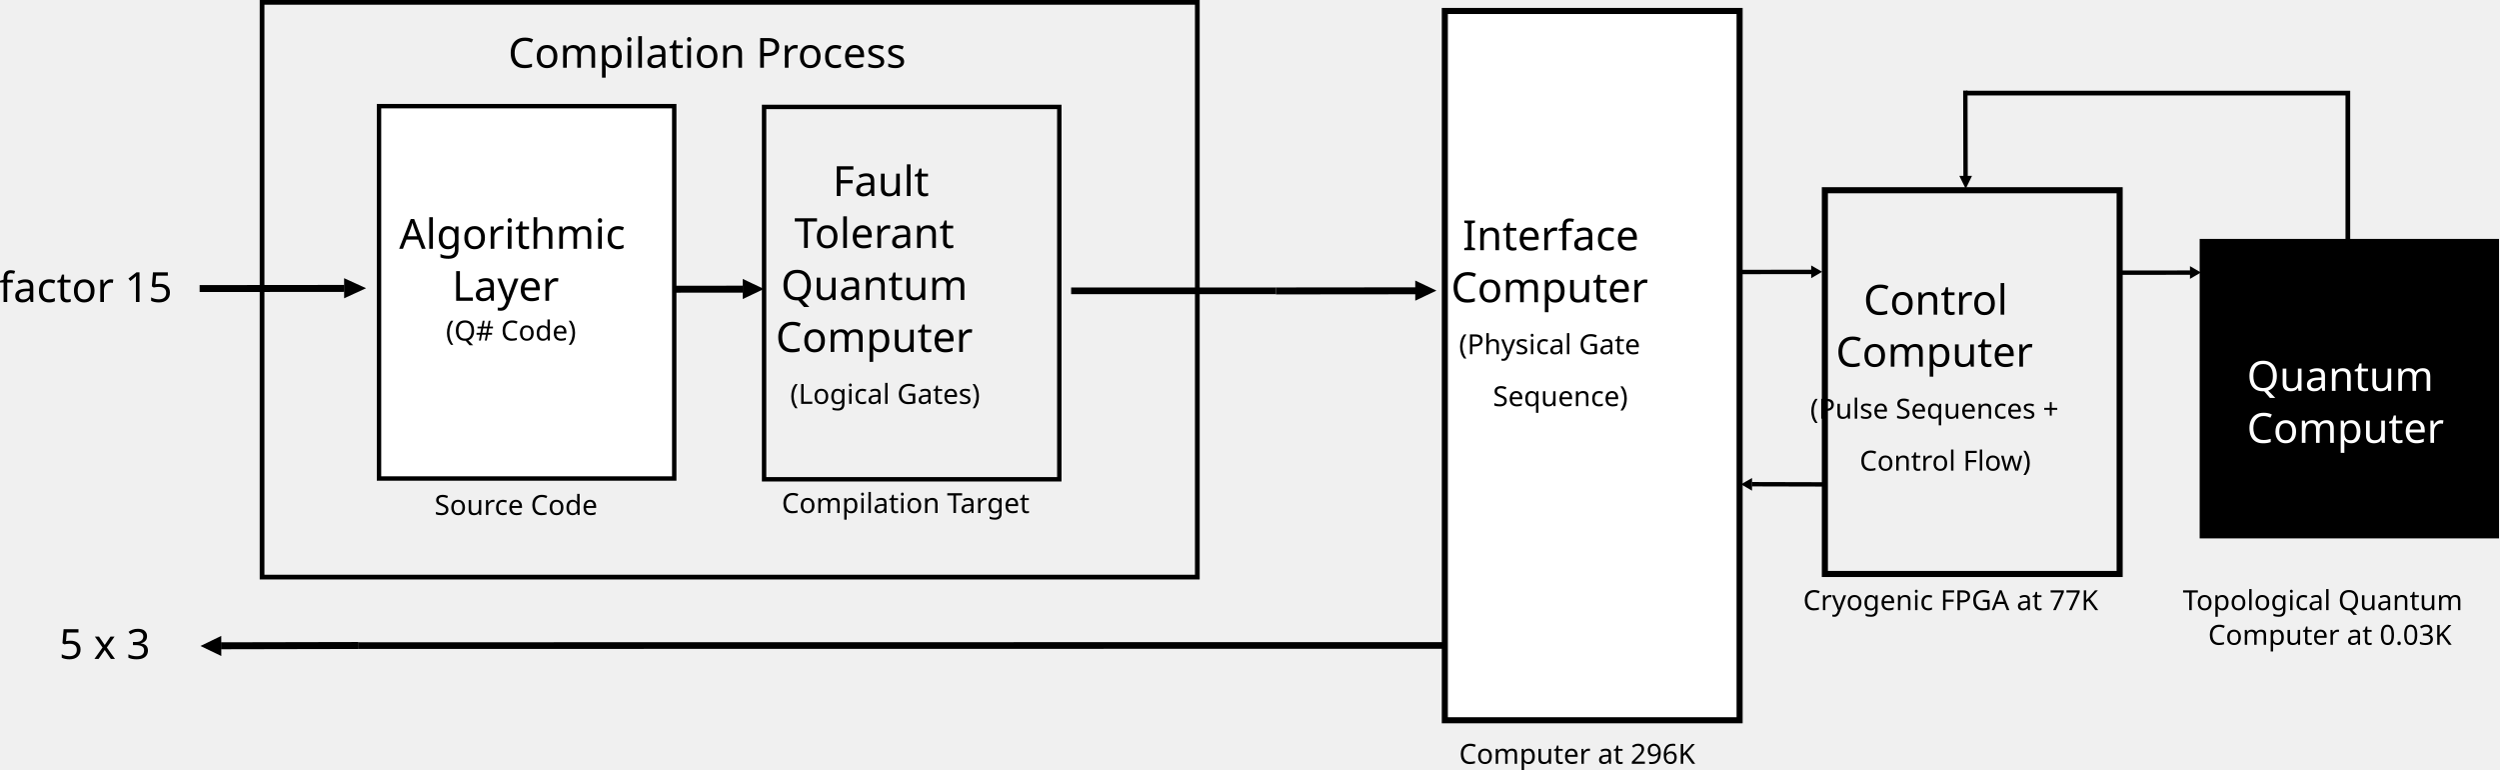
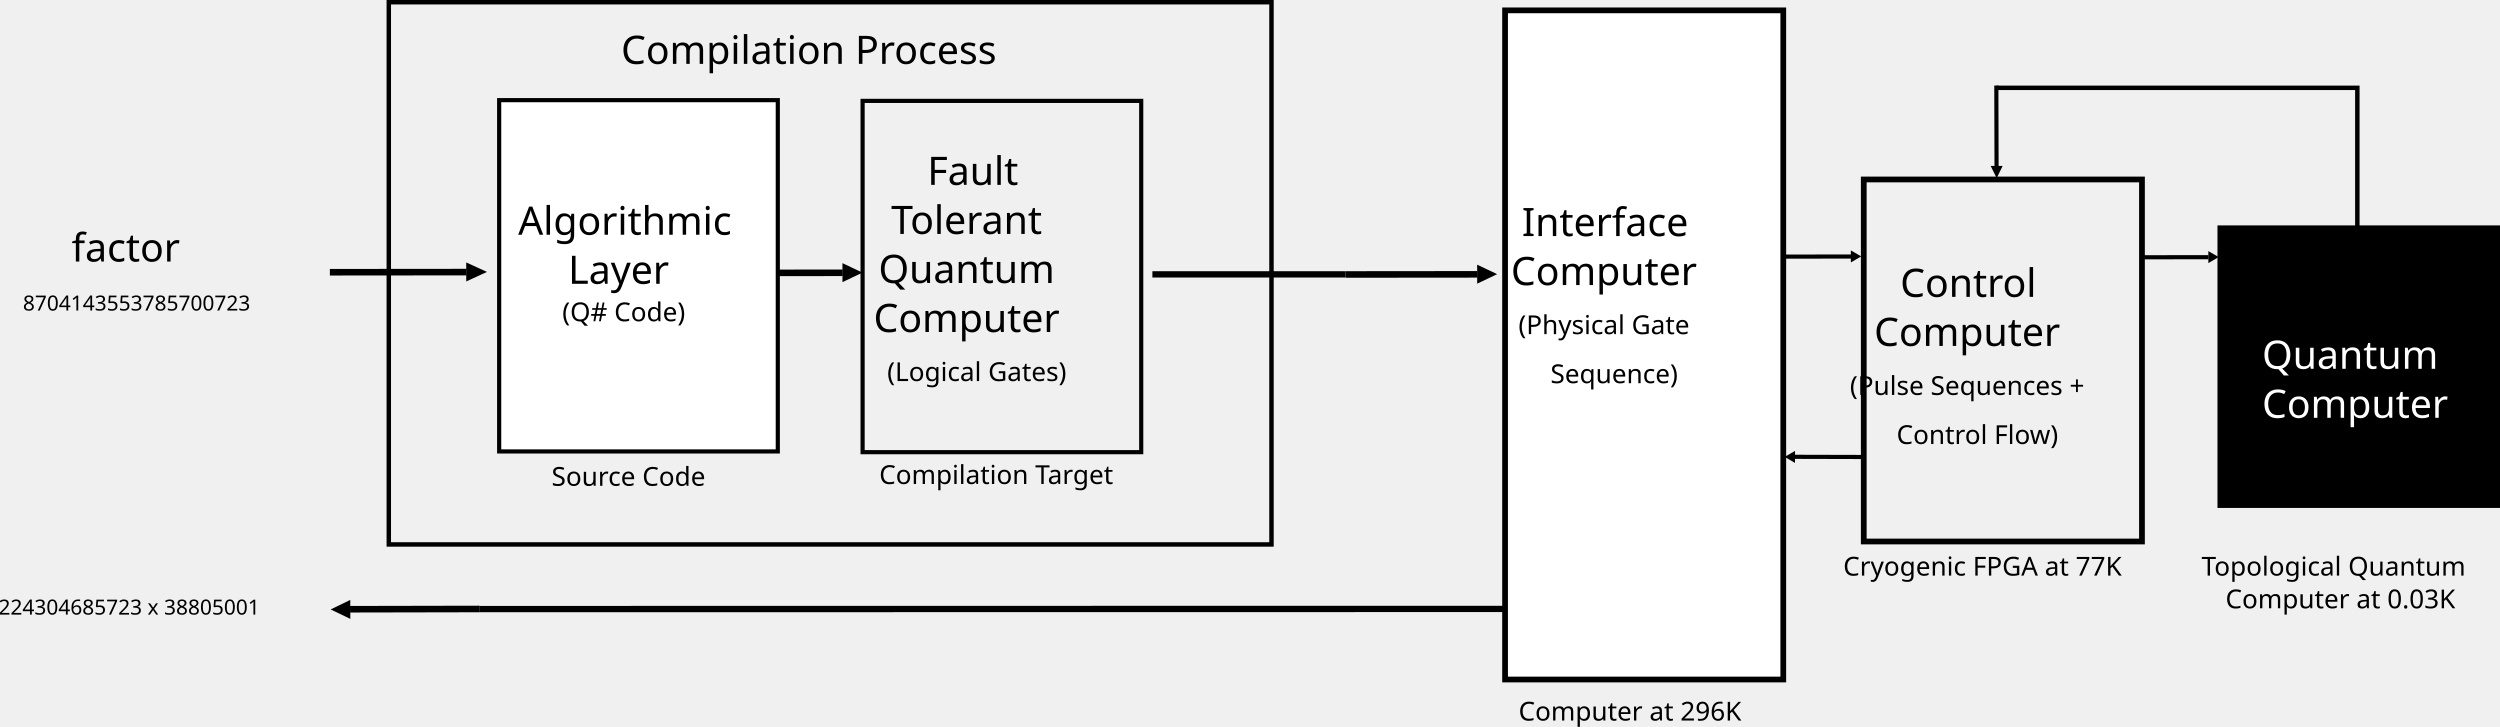
- <svg xmlns="http://www.w3.org/2000/svg" width="1272.54mm" height="391.713mm" viewBox="0 0 1272.54 391.713" version="1.1" id="svg8">
+ <svg xmlns="http://www.w3.org/2000/svg" width="1348.858mm" height="391.713mm" viewBox="0 0 1348.858 391.713" version="1.1" id="svg8">
  <defs id="defs2" />
-   <g id="layer1" transform="translate(803.2277,54.28157)">
+   <g id="layer1" transform="translate(879.5459,54.28157)">
    <g id="g4870" transform="matrix(0.9829393,0,0,1,1.561623,0)">
      <g id="g4905" transform="translate(-394.4389,-58.6694)">
        <g id="g9247-7-5-0-4" transform="matrix(-0.00126495,-0.5167689,0.6281952,-0.00124559,-407.7969,181.2356)" style="fill:#000000">
          <g id="g9251-2-8-0-0" transform="matrix(0.9473803,0,0,0.9473803,144.3391,55.20963)" style="fill:#000000">
            <path style="fill:#000000;stroke-width:2;stroke-miterlimit:4;stroke-dasharray:none;stroke-dashoffset:0" id="path9241-0-7-7-9" d="m -518.213,66.501 55.981,-15 55.981,-15 -15,55.981 -15,55.981 -40.981,-40.981 z" transform="matrix(-0.1743611,-0.0467199,0.0467199,-0.1743611,-546.1268,93.34778)" />
            <rect style="fill:#000000;stroke-width:3.093;stroke-miterlimit:4;stroke-dasharray:none;stroke-dashoffset:0" id="rect9243-5-6-0-5" width="7.233" height="119.44" x="-466.56" y="105.744" />
          </g>
        </g>
        <path style="fill:none;stroke:#000000;stroke-width:3.4;stroke-linecap:butt;stroke-linejoin:miter;stroke-miterlimit:4;stroke-dasharray:none;stroke-opacity:1" d="m -238.841,333.01 711.963,-0.102" id="path4815-3" />
      </g>
    </g>
    <g id="g9247-7-5" transform="matrix(7.4326979e-4,0.5167699,-0.6281962,6.1143092e-4,-327.0331,244.8677)" style="fill:#000000">
      <g id="g9251-2-8" transform="matrix(0.9473803,0,0,0.9473803,144.3391,55.20963)" style="fill:#000000">
        <path style="fill:#000000;stroke-width:2;stroke-miterlimit:4;stroke-dasharray:none;stroke-dashoffset:0" id="path9241-0-7" d="m -518.213,66.501 55.981,-15 55.981,-15 -15,55.981 -15,55.981 -40.981,-40.981 z" transform="matrix(-0.1743611,-0.0467199,0.0467199,-0.1743611,-546.1268,93.34778)" />
        <rect style="fill:#000000;stroke-width:3.093;stroke-miterlimit:4;stroke-dasharray:none;stroke-dashoffset:0" id="rect9243-5-6" width="7.233" height="119.44" x="-466.56" y="105.744" />
      </g>
    </g>
    <g id="g102">
      <g transform="translate(284.9941,-4.90344)" id="g4542">
        <rect style="fill:#000000;fill-opacity:1;stroke:#000000;stroke-width:2;stroke-miterlimit:4;stroke-dasharray:none;stroke-opacity:1" id="rect4508" width="150.435" height="150.435" x="32.884" y="73.238" />
        <text xml:space="preserve" style="font-style:normal;font-weight:normal;font-size:10.583px;line-height:1.25;font-family:sans-serif;letter-spacing:0px;word-spacing:0px;fill:#ffffff;fill-opacity:1;stroke:none;stroke-width:0.265" x="55.94" y="149.589" id="text4512">
          <tspan id="tspan4510" x="55.94" y="149.589" style="font-style:normal;font-variant:normal;font-weight:normal;font-stretch:normal;font-size:21.167px;font-family:sans-serif;-inkscape-font-specification:'sans-serif, Normal';font-variant-ligatures:normal;font-variant-caps:normal;font-variant-numeric:normal;font-feature-settings:normal;text-align:start;writing-mode:lr-tb;text-anchor:start;fill:#ffffff;stroke-width:0.265">Quantum </tspan>
          <tspan x="55.94" y="176.048" style="font-style:normal;font-variant:normal;font-weight:normal;font-stretch:normal;font-size:21.167px;font-family:sans-serif;-inkscape-font-specification:'sans-serif, Normal';font-variant-ligatures:normal;font-variant-caps:normal;font-variant-numeric:normal;font-feature-settings:normal;text-align:start;writing-mode:lr-tb;text-anchor:start;fill:#ffffff;stroke-width:0.265" id="tspan104">Computer</tspan>
        </text>
      </g>
      <flowRoot xml:space="preserve" id="flowRoot106" style="font-style:normal;font-weight:normal;font-size:40px;line-height:1.25;font-family:sans-serif;letter-spacing:0px;word-spacing:0px;fill:#000000;fill-opacity:1;stroke:none" transform="scale(0.2645833)">
        <flowRegion id="flowRegion108">
          <rect id="rect110" width="13.646" height="61.406" x="1350.924" y="426.589" />
        </flowRegion>
        <flowPara id="flowPara112" />
      </flowRoot>
    </g>
-     <text xml:space="preserve" style="font-style:normal;font-variant:normal;font-weight:normal;font-stretch:normal;font-size:21.167px;line-height:1.25;font-family:sans-serif;-inkscape-font-specification:'sans-serif, Normal';font-variant-ligatures:normal;font-variant-caps:normal;font-variant-numeric:normal;font-feature-settings:normal;text-align:start;letter-spacing:0px;word-spacing:0px;writing-mode:lr-tb;text-anchor:start;fill:#000000;fill-opacity:1;stroke:none;stroke-width:0.265" x="-803.713" y="99.451" id="text4516">
-       <tspan id="tspan4514" x="-803.713" y="99.451" style="font-style:normal;font-variant:normal;font-weight:normal;font-stretch:normal;font-size:21.167px;font-family:sans-serif;-inkscape-font-specification:'sans-serif, Normal';font-variant-ligatures:normal;font-variant-caps:normal;font-variant-numeric:normal;font-feature-settings:normal;text-align:start;writing-mode:lr-tb;text-anchor:start;stroke-width:0.265">factor 15</tspan>
+     <text xml:space="preserve" style="font-style:normal;font-variant:normal;font-weight:normal;font-stretch:normal;font-size:21.167px;line-height:1.25;font-family:sans-serif;-inkscape-font-specification:'sans-serif, Normal';font-variant-ligatures:normal;font-variant-caps:normal;font-variant-numeric:normal;font-feature-settings:normal;text-align:start;letter-spacing:0px;word-spacing:0px;writing-mode:lr-tb;text-anchor:start;fill:#000000;fill-opacity:1;stroke:none;stroke-width:0.265" x="-792.416" y="86.815" id="text4516">
+       <tspan id="tspan4514" x="-792.416" y="86.815" style="font-style:normal;font-variant:normal;font-weight:normal;font-stretch:normal;font-size:21.167px;font-family:sans-serif;-inkscape-font-specification:'sans-serif, Normal';font-variant-ligatures:normal;font-variant-caps:normal;font-variant-numeric:normal;font-feature-settings:normal;text-align:center;writing-mode:lr-tb;text-anchor:middle;stroke-width:0.265">factor</tspan>
+       <tspan x="-790.619" y="113.273" style="font-style:normal;font-variant:normal;font-weight:normal;font-stretch:normal;font-size:11.289px;font-family:sans-serif;-inkscape-font-specification:'sans-serif, Normal';font-variant-ligatures:normal;font-variant-caps:normal;font-variant-numeric:normal;font-feature-settings:normal;text-align:center;writing-mode:lr-tb;text-anchor:middle;stroke-width:0.265" id="tspan97">8704143553785700723 </tspan>
    </text>
    <rect style="fill:#ffffff;fill-opacity:1;stroke:#000000;stroke-width:3.094;stroke-miterlimit:4;stroke-dasharray:none;stroke-opacity:1" id="rect4508-5" width="150.107" height="361.038" x="-67.494" y="-48.695" />
    <rect style="fill:none;fill-opacity:1;stroke:#000000;stroke-width:3.1;stroke-miterlimit:4;stroke-dasharray:none;stroke-opacity:1" id="rect4508-5-3" width="150.107" height="195.33" x="126.03" y="42.552" />
    <g id="g9247" transform="matrix(3.8582287e-4,0.3260902,-0.3260902,3.8582287e-4,169.9236,180.0166)" style="fill:#000000">
      <g id="g9251" transform="matrix(0.9473803,0,0,0.9473803,144.3391,55.20963)" style="fill:#000000">
        <path style="fill:#000000;stroke-width:2;stroke-miterlimit:4;stroke-dasharray:none;stroke-dashoffset:0" id="path9241" d="m -518.213,66.501 55.981,-15 55.981,-15 -15,55.981 -15,55.981 -40.981,-40.981 z" transform="matrix(-0.1743611,-0.0467199,0.0467199,-0.1743611,-546.1268,93.34778)" />
        <rect style="fill:#000000;stroke-width:3.093;stroke-miterlimit:4;stroke-dasharray:none;stroke-dashoffset:0" id="rect9243" width="7.233" height="119.44" x="-466.56" y="105.744" />
      </g>
    </g>
    <g id="g9247-5" transform="matrix(3.8582335e-4,0.3260902,-0.3260902,3.8582335e-4,362.8029,180.3724)" style="fill:#000000">
      <g id="g9251-1" transform="matrix(0.9473803,0,0,0.9473803,144.3391,55.20963)" style="fill:#000000">
        <path style="fill:#000000;stroke-width:2;stroke-miterlimit:4;stroke-dasharray:none;stroke-dashoffset:0" id="path9241-3" d="m -518.213,66.501 55.981,-15 55.981,-15 -15,55.981 -15,55.981 -40.981,-40.981 z" transform="matrix(-0.1743611,-0.0467199,0.0467199,-0.1743611,-546.1268,93.34778)" />
        <rect style="fill:#000000;stroke-width:3.093;stroke-miterlimit:4;stroke-dasharray:none;stroke-dashoffset:0" id="rect9243-1" width="7.233" height="119.44" x="-466.56" y="105.744" />
      </g>
    </g>
    <path style="fill:none;stroke:#000000;stroke-width:2.4;stroke-linecap:butt;stroke-linejoin:miter;stroke-miterlimit:4;stroke-dasharray:none;stroke-opacity:1" d="M 392.339,67.946 V -6.893 H 198.06" id="path4601" />
    <g id="g9247-5-2" transform="matrix(-0.3260888,0.00121251,-0.00102916,-0.3841833,101.8895,95.37581)" style="fill:#000000">
      <g id="g9251-1-0" transform="matrix(0.9473803,0,0,0.9473803,144.3391,55.20963)" style="fill:#000000">
        <path style="fill:#000000;stroke-width:2;stroke-miterlimit:4;stroke-dasharray:none;stroke-dashoffset:0" id="path9241-3-2" d="m -518.213,66.501 55.981,-15 55.981,-15 -15,55.981 -15,55.981 -40.981,-40.981 z" transform="matrix(-0.1743611,-0.0467199,0.0467199,-0.1743611,-546.1268,93.34778)" />
        <rect style="fill:#000000;stroke-width:3.093;stroke-miterlimit:4;stroke-dasharray:none;stroke-dashoffset:0" id="rect9243-1-5" width="7.233" height="119.44" x="-466.56" y="105.744" />
      </g>
    </g>
    <rect style="fill:none;fill-opacity:1;stroke:#000000;stroke-width:2.244;stroke-miterlimit:4;stroke-dasharray:none;stroke-opacity:1" id="rect4508-5-0" width="150.332" height="189.535" x="-414.14" y="0.15" />
    <rect style="fill:#ffffff;fill-opacity:1;stroke:#000000;stroke-width:2.244;stroke-miterlimit:4;stroke-dasharray:none;stroke-opacity:1" id="rect4508-5-0-5" width="150.332" height="189.535" x="-610.226" y="-0.247" />
    <text xml:space="preserve" style="font-style:normal;font-variant:normal;font-weight:normal;font-stretch:normal;font-size:21.167px;line-height:1.25;font-family:sans-serif;-inkscape-font-specification:'sans-serif, Normal';font-variant-ligatures:normal;font-variant-caps:normal;font-variant-numeric:normal;font-feature-settings:normal;text-align:center;letter-spacing:0px;word-spacing:0px;writing-mode:lr-tb;text-anchor:middle;fill:#000000;fill-opacity:1;stroke:none;stroke-width:0.265" x="-338.758" y="45.475" id="text4659">
      <tspan x="-335.389" y="45.475" style="font-style:normal;font-variant:normal;font-weight:normal;font-stretch:normal;font-size:21.167px;font-family:sans-serif;-inkscape-font-specification:'sans-serif, Normal';font-variant-ligatures:normal;font-variant-caps:normal;font-variant-numeric:normal;font-feature-settings:normal;text-align:center;writing-mode:lr-tb;text-anchor:middle;stroke-width:0.265" id="tspan116"> Fault </tspan>
      <tspan x="-338.758" y="71.933" style="font-style:normal;font-variant:normal;font-weight:normal;font-stretch:normal;font-size:21.167px;font-family:sans-serif;-inkscape-font-specification:'sans-serif, Normal';font-variant-ligatures:normal;font-variant-caps:normal;font-variant-numeric:normal;font-feature-settings:normal;text-align:center;writing-mode:lr-tb;text-anchor:middle;stroke-width:0.265" id="tspan120">Tolerant</tspan>
      <tspan x="-338.758" y="98.392" style="font-style:normal;font-variant:normal;font-weight:normal;font-stretch:normal;font-size:21.167px;font-family:sans-serif;-inkscape-font-specification:'sans-serif, Normal';font-variant-ligatures:normal;font-variant-caps:normal;font-variant-numeric:normal;font-feature-settings:normal;text-align:center;writing-mode:lr-tb;text-anchor:middle;stroke-width:0.265" id="tspan122">Quantum</tspan>
      <tspan x="-338.758" y="124.85" style="font-style:normal;font-variant:normal;font-weight:normal;font-stretch:normal;font-size:21.167px;font-family:sans-serif;-inkscape-font-specification:'sans-serif, Normal';font-variant-ligatures:normal;font-variant-caps:normal;font-variant-numeric:normal;font-feature-settings:normal;text-align:center;writing-mode:lr-tb;text-anchor:middle;stroke-width:0.265" id="tspan86">Computer</tspan>
      <tspan x="-338.758" y="151.308" style="font-style:normal;font-variant:normal;font-weight:normal;font-stretch:normal;font-size:14.111px;font-family:sans-serif;-inkscape-font-specification:'sans-serif, Normal';font-variant-ligatures:normal;font-variant-caps:normal;font-variant-numeric:normal;font-feature-settings:normal;text-align:center;writing-mode:lr-tb;text-anchor:middle;stroke-width:0.265" id="tspan4686">(Logical Gates)</tspan>
    </text>
    <text xml:space="preserve" style="font-style:normal;font-variant:normal;font-weight:normal;font-stretch:normal;font-size:21.167px;line-height:1.25;font-family:sans-serif;-inkscape-font-specification:'sans-serif, Normal';font-variant-ligatures:normal;font-variant-caps:normal;font-variant-numeric:normal;font-feature-settings:normal;text-align:center;letter-spacing:0px;word-spacing:0px;writing-mode:lr-tb;text-anchor:middle;fill:#000000;fill-opacity:1;stroke:none;stroke-width:0.265" x="5.126" y="73.08" id="text4659-1">
      <tspan x="8.495" y="73.08" style="font-style:normal;font-variant:normal;font-weight:normal;font-stretch:normal;font-size:21.167px;font-family:sans-serif;-inkscape-font-specification:'sans-serif, Normal';font-variant-ligatures:normal;font-variant-caps:normal;font-variant-numeric:normal;font-feature-settings:normal;text-align:center;writing-mode:lr-tb;text-anchor:middle;stroke-width:0.265" id="tspan4661-8">Interface </tspan>
      <tspan x="5.126" y="99.539" style="font-style:normal;font-variant:normal;font-weight:normal;font-stretch:normal;font-size:21.167px;font-family:sans-serif;-inkscape-font-specification:'sans-serif, Normal';font-variant-ligatures:normal;font-variant-caps:normal;font-variant-numeric:normal;font-feature-settings:normal;text-align:center;writing-mode:lr-tb;text-anchor:middle;stroke-width:0.265" id="tspan88">Computer</tspan>
      <tspan x="5.126" y="125.997" style="font-style:normal;font-variant:normal;font-weight:normal;font-stretch:normal;font-size:14.111px;font-family:sans-serif;-inkscape-font-specification:'sans-serif, Normal';font-variant-ligatures:normal;font-variant-caps:normal;font-variant-numeric:normal;font-feature-settings:normal;text-align:center;writing-mode:lr-tb;text-anchor:middle;stroke-width:0.265" id="tspan4694">(Physical Gate</tspan>
      <tspan x="5.126" y="152.455" style="font-style:normal;font-variant:normal;font-weight:normal;font-stretch:normal;font-size:14.111px;font-family:sans-serif;-inkscape-font-specification:'sans-serif, Normal';font-variant-ligatures:normal;font-variant-caps:normal;font-variant-numeric:normal;font-feature-settings:normal;text-align:center;writing-mode:lr-tb;text-anchor:middle;stroke-width:0.265" id="tspan92">Sequence)</tspan>
    </text>
    <text xml:space="preserve" style="font-style:normal;font-variant:normal;font-weight:normal;font-stretch:normal;font-size:21.167px;line-height:1.25;font-family:sans-serif;-inkscape-font-specification:'sans-serif, Normal';font-variant-ligatures:normal;font-variant-caps:normal;font-variant-numeric:normal;font-feature-settings:normal;text-align:center;letter-spacing:0px;word-spacing:0px;writing-mode:lr-tb;text-anchor:middle;fill:#000000;fill-opacity:1;stroke:none;stroke-width:0.265" x="201.087" y="105.895" id="text4690">
      <tspan id="tspan4688" x="204.456" y="105.895" style="font-style:normal;font-variant:normal;font-weight:normal;font-stretch:normal;font-size:21.167px;font-family:sans-serif;-inkscape-font-specification:'sans-serif, Normal';font-variant-ligatures:normal;font-variant-caps:normal;font-variant-numeric:normal;font-feature-settings:normal;text-align:center;writing-mode:lr-tb;text-anchor:middle;stroke-width:0.265">Control </tspan>
      <tspan x="201.087" y="132.354" style="font-style:normal;font-variant:normal;font-weight:normal;font-stretch:normal;font-size:21.167px;font-family:sans-serif;-inkscape-font-specification:'sans-serif, Normal';font-variant-ligatures:normal;font-variant-caps:normal;font-variant-numeric:normal;font-feature-settings:normal;text-align:center;writing-mode:lr-tb;text-anchor:middle;stroke-width:0.265" id="tspan96">Computer</tspan>
      <tspan x="201.087" y="158.812" style="font-style:normal;font-variant:normal;font-weight:normal;font-stretch:normal;font-size:14.111px;font-family:sans-serif;-inkscape-font-specification:'sans-serif, Normal';font-variant-ligatures:normal;font-variant-caps:normal;font-variant-numeric:normal;font-feature-settings:normal;text-align:center;writing-mode:lr-tb;text-anchor:middle;stroke-width:0.265" id="tspan4692">(Pulse Sequences +</tspan>
      <tspan x="201.087" y="185.27" style="font-style:normal;font-variant:normal;font-weight:normal;font-stretch:normal;font-size:14.111px;font-family:sans-serif;-inkscape-font-specification:'sans-serif, Normal';font-variant-ligatures:normal;font-variant-caps:normal;font-variant-numeric:normal;font-feature-settings:normal;text-align:center;writing-mode:lr-tb;text-anchor:middle;stroke-width:0.265" id="tspan4862">Control Flow)</tspan>
    </text>
    <text xml:space="preserve" style="font-style:normal;font-weight:normal;font-size:10.583px;line-height:1.25;font-family:sans-serif;text-align:center;letter-spacing:0px;word-spacing:0px;text-anchor:middle;fill:#000000;fill-opacity:1;stroke:none;stroke-width:0.265" x="-536.132" y="72.368" id="text4659-6">
      <tspan x="-532.762" y="72.368" style="font-style:normal;font-variant:normal;font-weight:normal;font-stretch:normal;font-size:21.167px;font-family:sans-serif;-inkscape-font-specification:'sans-serif, Normal';font-variant-ligatures:normal;font-variant-caps:normal;font-variant-numeric:normal;font-feature-settings:normal;text-align:center;writing-mode:lr-tb;text-anchor:middle;stroke-width:0.265" id="tspan4686-6"> Algorithmic </tspan>
      <tspan x="-536.132" y="98.827" style="font-style:normal;font-variant:normal;font-weight:normal;font-stretch:normal;font-size:21.167px;font-family:sans-serif;-inkscape-font-specification:'sans-serif, Normal';font-variant-ligatures:normal;font-variant-caps:normal;font-variant-numeric:normal;font-feature-settings:normal;text-align:center;writing-mode:lr-tb;text-anchor:middle;stroke-width:0.265" id="tspan84">Layer</tspan>
      <tspan x="-536.132" y="119.043" style="font-style:normal;font-variant:normal;font-weight:normal;font-stretch:normal;font-size:14.111px;font-family:sans-serif;-inkscape-font-specification:'sans-serif, Normal';font-variant-ligatures:normal;font-variant-caps:normal;font-variant-numeric:normal;font-feature-settings:normal;text-align:center;writing-mode:lr-tb;text-anchor:middle;stroke-width:0.265" id="tspan4739">(Q# Code)</tspan>
    </text>
    <rect style="fill:none;fill-opacity:1;stroke:#000000;stroke-width:2.4;stroke-miterlimit:4;stroke-dasharray:none;stroke-opacity:1" id="rect4741" width="476.25" height="292.554" x="-669.774" y="-53.082" />
    <g id="g9247-7" transform="matrix(7.7076481e-4,0.5167699,-0.6514351,6.1143167e-4,-526.4032,244.4898)" style="fill:#000000">
      <g id="g9251-2" transform="matrix(0.9473803,0,0,0.9473803,144.3391,55.20963)" style="fill:#000000">
        <path style="fill:#000000;stroke-width:2;stroke-miterlimit:4;stroke-dasharray:none;stroke-dashoffset:0" id="path9241-0" d="m -518.213,66.501 55.981,-15 55.981,-15 -15,55.981 -15,55.981 -40.981,-40.981 z" transform="matrix(-0.1743611,-0.0467199,0.0467199,-0.1743611,-546.1268,93.34778)" />
        <rect style="fill:#000000;stroke-width:3.093;stroke-miterlimit:4;stroke-dasharray:none;stroke-dashoffset:0" id="rect9243-5" width="7.233" height="119.44" x="-466.56" y="105.744" />
      </g>
    </g>
    <g id="g4822">
      <g style="fill:#000000" transform="matrix(7.4327015e-4,0.5167699,-0.6281962,6.1143092e-4,15.41337,245.6994)" id="g9247-7-5-0">
        <g style="fill:#000000" transform="matrix(0.9473803,0,0,0.9473803,144.3391,55.20963)" id="g9251-2-8-0">
          <path transform="matrix(-0.1743611,-0.0467199,0.0467199,-0.1743611,-546.1268,93.34778)" d="m -518.213,66.501 55.981,-15 55.981,-15 -15,55.981 -15,55.981 -40.981,-40.981 z" id="path9241-0-7-7" style="fill:#000000;stroke-width:2;stroke-miterlimit:4;stroke-dasharray:none;stroke-dashoffset:0" />
          <rect y="105.744" x="-466.56" height="119.44" width="7.233" id="rect9243-5-6-0" style="fill:#000000;stroke-width:3.093;stroke-miterlimit:4;stroke-dasharray:none;stroke-dashoffset:0" />
        </g>
      </g>
      <path id="path4815" d="M -153.507,93.752 H -257.78" style="fill:none;stroke:#000000;stroke-width:3.4;stroke-linecap:butt;stroke-linejoin:miter;stroke-miterlimit:4;stroke-dasharray:none;stroke-opacity:1" />
    </g>
    <text xml:space="preserve" style="font-style:normal;font-variant:normal;font-weight:normal;font-stretch:normal;font-size:21.167px;line-height:1.25;font-family:sans-serif;-inkscape-font-specification:'sans-serif, Normal';font-variant-ligatures:normal;font-variant-caps:normal;font-variant-numeric:normal;font-feature-settings:normal;text-align:start;letter-spacing:0px;word-spacing:0px;writing-mode:lr-tb;text-anchor:start;fill:#000000;fill-opacity:1;stroke:none;stroke-width:0.265" x="-544.457" y="-19.815" id="text4826">
      <tspan id="tspan4824" x="-544.457" y="-19.815" style="font-style:normal;font-variant:normal;font-weight:normal;font-stretch:normal;font-size:21.167px;font-family:sans-serif;-inkscape-font-specification:'sans-serif, Normal';font-variant-ligatures:normal;font-variant-caps:normal;font-variant-numeric:normal;font-feature-settings:normal;text-align:start;writing-mode:lr-tb;text-anchor:start;stroke-width:0.265">Compilation Process</tspan>
    </text>
-     <text xml:space="preserve" style="font-style:normal;font-variant:normal;font-weight:normal;font-stretch:normal;font-size:21.167px;line-height:1.25;font-family:sans-serif;-inkscape-font-specification:'sans-serif, Normal';font-variant-ligatures:normal;font-variant-caps:normal;font-variant-numeric:normal;font-feature-settings:normal;text-align:start;letter-spacing:0px;word-spacing:0px;writing-mode:lr-tb;text-anchor:start;fill:#000000;fill-opacity:1;stroke:none;stroke-width:0.265" x="-773.11" y="281.109" id="text4516-2">
-       <tspan id="tspan4514-6" x="-773.11" y="281.109" style="font-style:normal;font-variant:normal;font-weight:normal;font-stretch:normal;font-size:21.167px;font-family:sans-serif;-inkscape-font-specification:'sans-serif, Normal';font-variant-ligatures:normal;font-variant-caps:normal;font-variant-numeric:normal;font-feature-settings:normal;text-align:start;writing-mode:lr-tb;text-anchor:start;stroke-width:0.265">5 x 3</tspan>
+     <text xml:space="preserve" style="font-style:normal;font-variant:normal;font-weight:normal;font-stretch:normal;font-size:21.167px;line-height:1.25;font-family:sans-serif;-inkscape-font-specification:'sans-serif, Normal';font-variant-ligatures:normal;font-variant-caps:normal;font-variant-numeric:normal;font-feature-settings:normal;text-align:start;letter-spacing:0px;word-spacing:0px;writing-mode:lr-tb;text-anchor:start;fill:#000000;fill-opacity:1;stroke:none;stroke-width:0.265" x="-880.373" y="277.314" id="text4516-2">
+       <tspan id="tspan4514-6" x="-880.373" y="277.314" style="font-style:normal;font-variant:normal;font-weight:normal;font-stretch:normal;font-size:11.289px;font-family:sans-serif;-inkscape-font-specification:'sans-serif, Normal';font-variant-ligatures:normal;font-variant-caps:normal;font-variant-numeric:normal;font-feature-settings:normal;text-align:start;writing-mode:lr-tb;text-anchor:start;stroke-width:0.265">224304685723 x 38805001</tspan>
    </text>
    <g id="g9247-3" transform="matrix(8.3526994e-4,-0.3260894,0.3260894,8.3526994e-4,38.44984,96.10945)" style="fill:#000000">
      <g id="g9251-8" transform="matrix(0.9473803,0,0,0.9473803,144.3391,55.20963)" style="fill:#000000">
        <path style="fill:#000000;stroke-width:2;stroke-miterlimit:4;stroke-dasharray:none;stroke-dashoffset:0" id="path9241-35" d="m -518.213,66.501 55.981,-15 55.981,-15 -15,55.981 -15,55.981 -40.981,-40.981 z" transform="matrix(-0.1743611,-0.0467199,0.0467199,-0.1743611,-546.1268,93.34778)" />
        <rect style="fill:#000000;stroke-width:3.093;stroke-miterlimit:4;stroke-dasharray:none;stroke-dashoffset:0" id="rect9243-54" width="7.233" height="119.44" x="-466.56" y="105.744" />
      </g>
    </g>
    <text xml:space="preserve" style="font-style:normal;font-variant:normal;font-weight:normal;font-stretch:normal;font-size:14.111px;line-height:1.25;font-family:sans-serif;-inkscape-font-specification:'sans-serif, Normal';font-variant-ligatures:normal;font-variant-caps:normal;font-variant-numeric:normal;font-feature-settings:normal;text-align:start;letter-spacing:0px;word-spacing:0px;writing-mode:lr-tb;text-anchor:start;fill:#000000;fill-opacity:1;stroke:none;stroke-width:0.265" x="-405.178" y="206.854" id="text130">
      <tspan id="tspan128" x="-405.178" y="206.854" style="font-style:normal;font-variant:normal;font-weight:normal;font-stretch:normal;font-size:14.111px;font-family:sans-serif;-inkscape-font-specification:'sans-serif, Normal';font-variant-ligatures:normal;font-variant-caps:normal;font-variant-numeric:normal;font-feature-settings:normal;text-align:start;writing-mode:lr-tb;text-anchor:start;stroke-width:0.265">Compilation Target</tspan>
    </text>
    <text xml:space="preserve" style="font-style:normal;font-variant:normal;font-weight:normal;font-stretch:normal;font-size:14.111px;line-height:1.25;font-family:sans-serif;-inkscape-font-specification:'sans-serif, Normal';font-variant-ligatures:normal;font-variant-caps:normal;font-variant-numeric:normal;font-feature-settings:normal;text-align:start;letter-spacing:0px;word-spacing:0px;writing-mode:lr-tb;text-anchor:start;fill:#000000;fill-opacity:1;stroke:none;stroke-width:0.265" x="-581.969" y="207.821" id="text130-6">
      <tspan id="tspan128-8" x="-581.969" y="207.821" style="font-style:normal;font-variant:normal;font-weight:normal;font-stretch:normal;font-size:14.111px;font-family:sans-serif;-inkscape-font-specification:'sans-serif, Normal';font-variant-ligatures:normal;font-variant-caps:normal;font-variant-numeric:normal;font-feature-settings:normal;text-align:start;writing-mode:lr-tb;text-anchor:start;stroke-width:0.265">Source Code</tspan>
    </text>
    <text xml:space="preserve" style="font-style:normal;font-variant:normal;font-weight:normal;font-stretch:normal;font-size:14.111px;line-height:1.25;font-family:sans-serif;-inkscape-font-specification:'sans-serif, Normal';font-variant-ligatures:normal;font-variant-caps:normal;font-variant-numeric:normal;font-feature-settings:normal;text-align:start;letter-spacing:0px;word-spacing:0px;writing-mode:lr-tb;text-anchor:start;fill:#000000;fill-opacity:1;stroke:none;stroke-width:0.265" x="-60.221" y="334.496" id="text130-6-8">
      <tspan id="tspan128-8-3" x="-60.221" y="334.496" style="font-style:normal;font-variant:normal;font-weight:normal;font-stretch:normal;font-size:14.111px;font-family:sans-serif;-inkscape-font-specification:'sans-serif, Normal';font-variant-ligatures:normal;font-variant-caps:normal;font-variant-numeric:normal;font-feature-settings:normal;text-align:start;writing-mode:lr-tb;text-anchor:start;stroke-width:0.265">Computer at 296K</tspan>
    </text>
    <text xml:space="preserve" style="font-style:normal;font-variant:normal;font-weight:normal;font-stretch:normal;font-size:14.111px;line-height:1.25;font-family:sans-serif;-inkscape-font-specification:'sans-serif, Normal';font-variant-ligatures:normal;font-variant-caps:normal;font-variant-numeric:normal;font-feature-settings:normal;text-align:start;letter-spacing:0px;word-spacing:0px;writing-mode:lr-tb;text-anchor:start;fill:#000000;fill-opacity:1;stroke:none;stroke-width:0.265" x="114.932" y="256.282" id="text130-6-8-1">
      <tspan id="tspan128-8-3-2" x="114.932" y="256.282" style="font-style:normal;font-variant:normal;font-weight:normal;font-stretch:normal;font-size:14.111px;font-family:sans-serif;-inkscape-font-specification:'sans-serif, Normal';font-variant-ligatures:normal;font-variant-caps:normal;font-variant-numeric:normal;font-feature-settings:normal;text-align:start;writing-mode:lr-tb;text-anchor:start;stroke-width:0.265">Cryogenic FPGA at 77K</tspan>
    </text>
    <text xml:space="preserve" style="font-style:normal;font-variant:normal;font-weight:normal;font-stretch:normal;font-size:14.111px;line-height:1.25;font-family:sans-serif;-inkscape-font-specification:'sans-serif, Normal';font-variant-ligatures:normal;font-variant-caps:normal;font-variant-numeric:normal;font-feature-settings:normal;text-align:start;letter-spacing:0px;word-spacing:0px;writing-mode:lr-tb;text-anchor:start;fill:#000000;fill-opacity:1;stroke:none;stroke-width:0.265" x="392.377" y="256.282" id="text130-6-8-0">
      <tspan id="tspan128-8-3-6" x="392.377" y="256.282" style="font-style:normal;font-variant:normal;font-weight:normal;font-stretch:normal;font-size:14.111px;font-family:sans-serif;-inkscape-font-specification:'sans-serif, Normal';font-variant-ligatures:normal;font-variant-caps:normal;font-variant-numeric:normal;font-feature-settings:normal;text-align:center;writing-mode:lr-tb;text-anchor:middle;stroke-width:0.265">Topological Quantum</tspan>
      <tspan x="392.377" y="273.921" style="font-style:normal;font-variant:normal;font-weight:normal;font-stretch:normal;font-size:14.111px;font-family:sans-serif;-inkscape-font-specification:'sans-serif, Normal';font-variant-ligatures:normal;font-variant-caps:normal;font-variant-numeric:normal;font-feature-settings:normal;text-align:center;writing-mode:lr-tb;text-anchor:middle;stroke-width:0.265" id="tspan204">Computer at 0.03K</tspan>
    </text>
  </g>
</svg>
